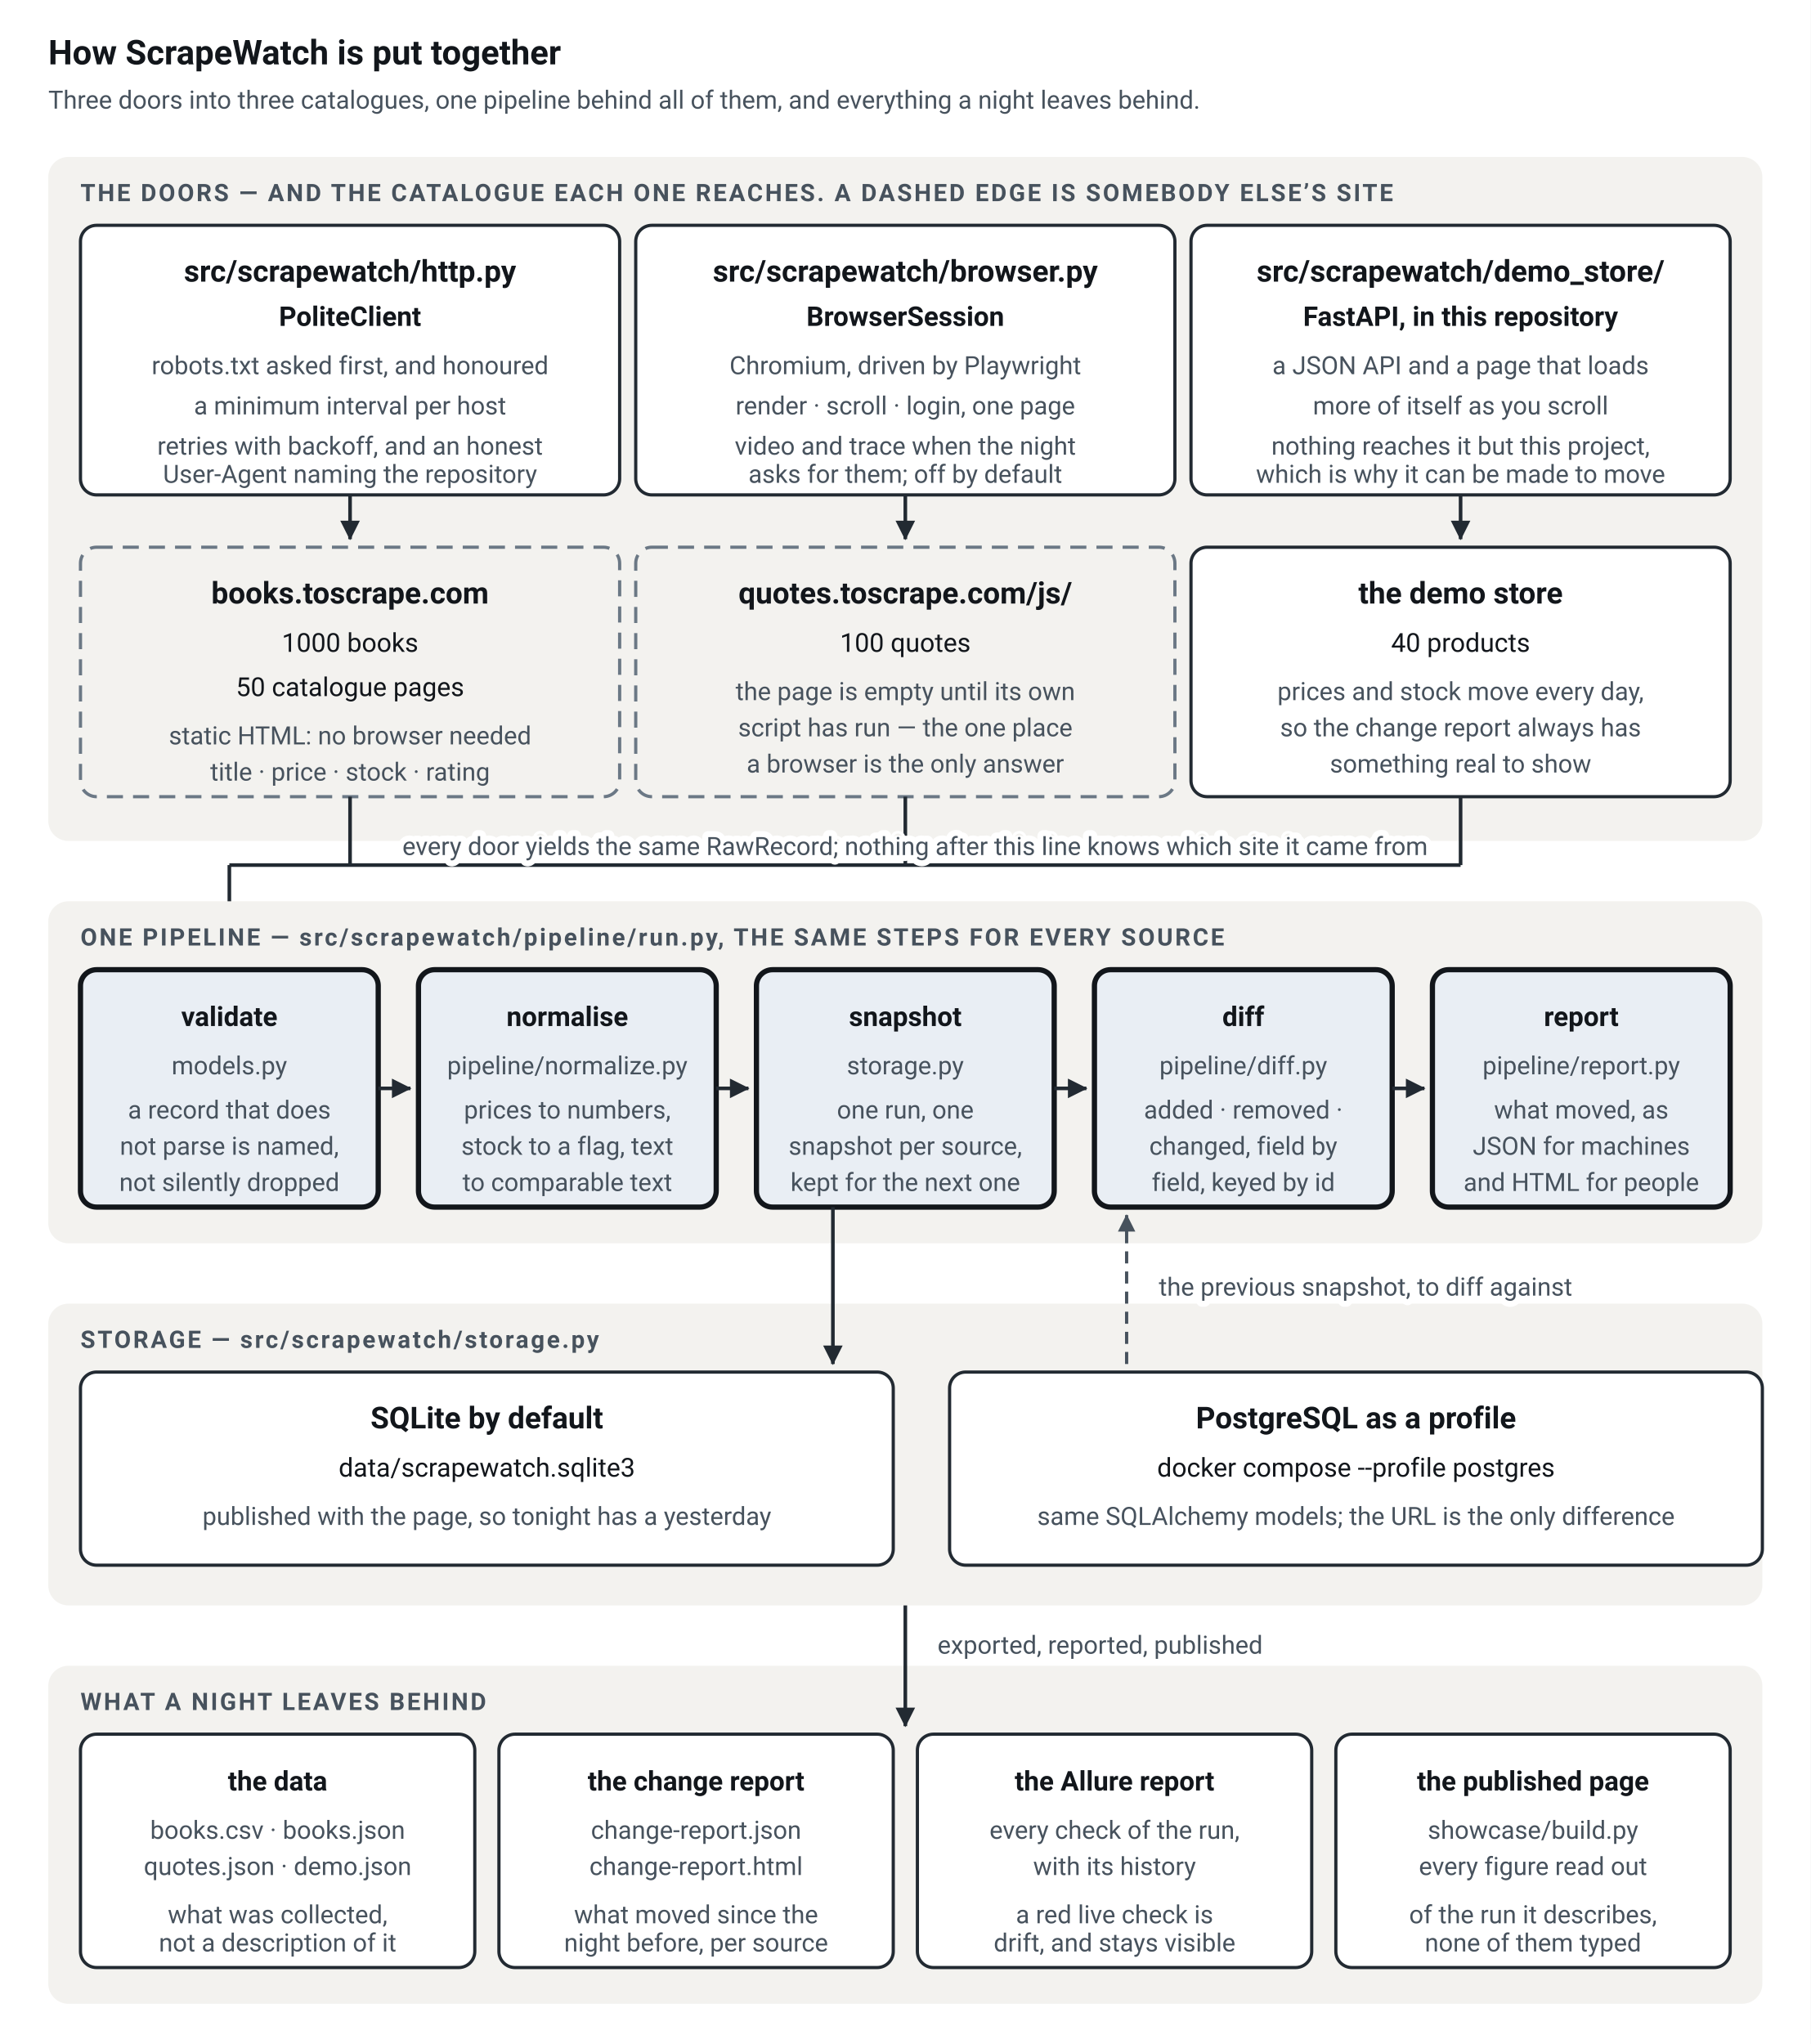
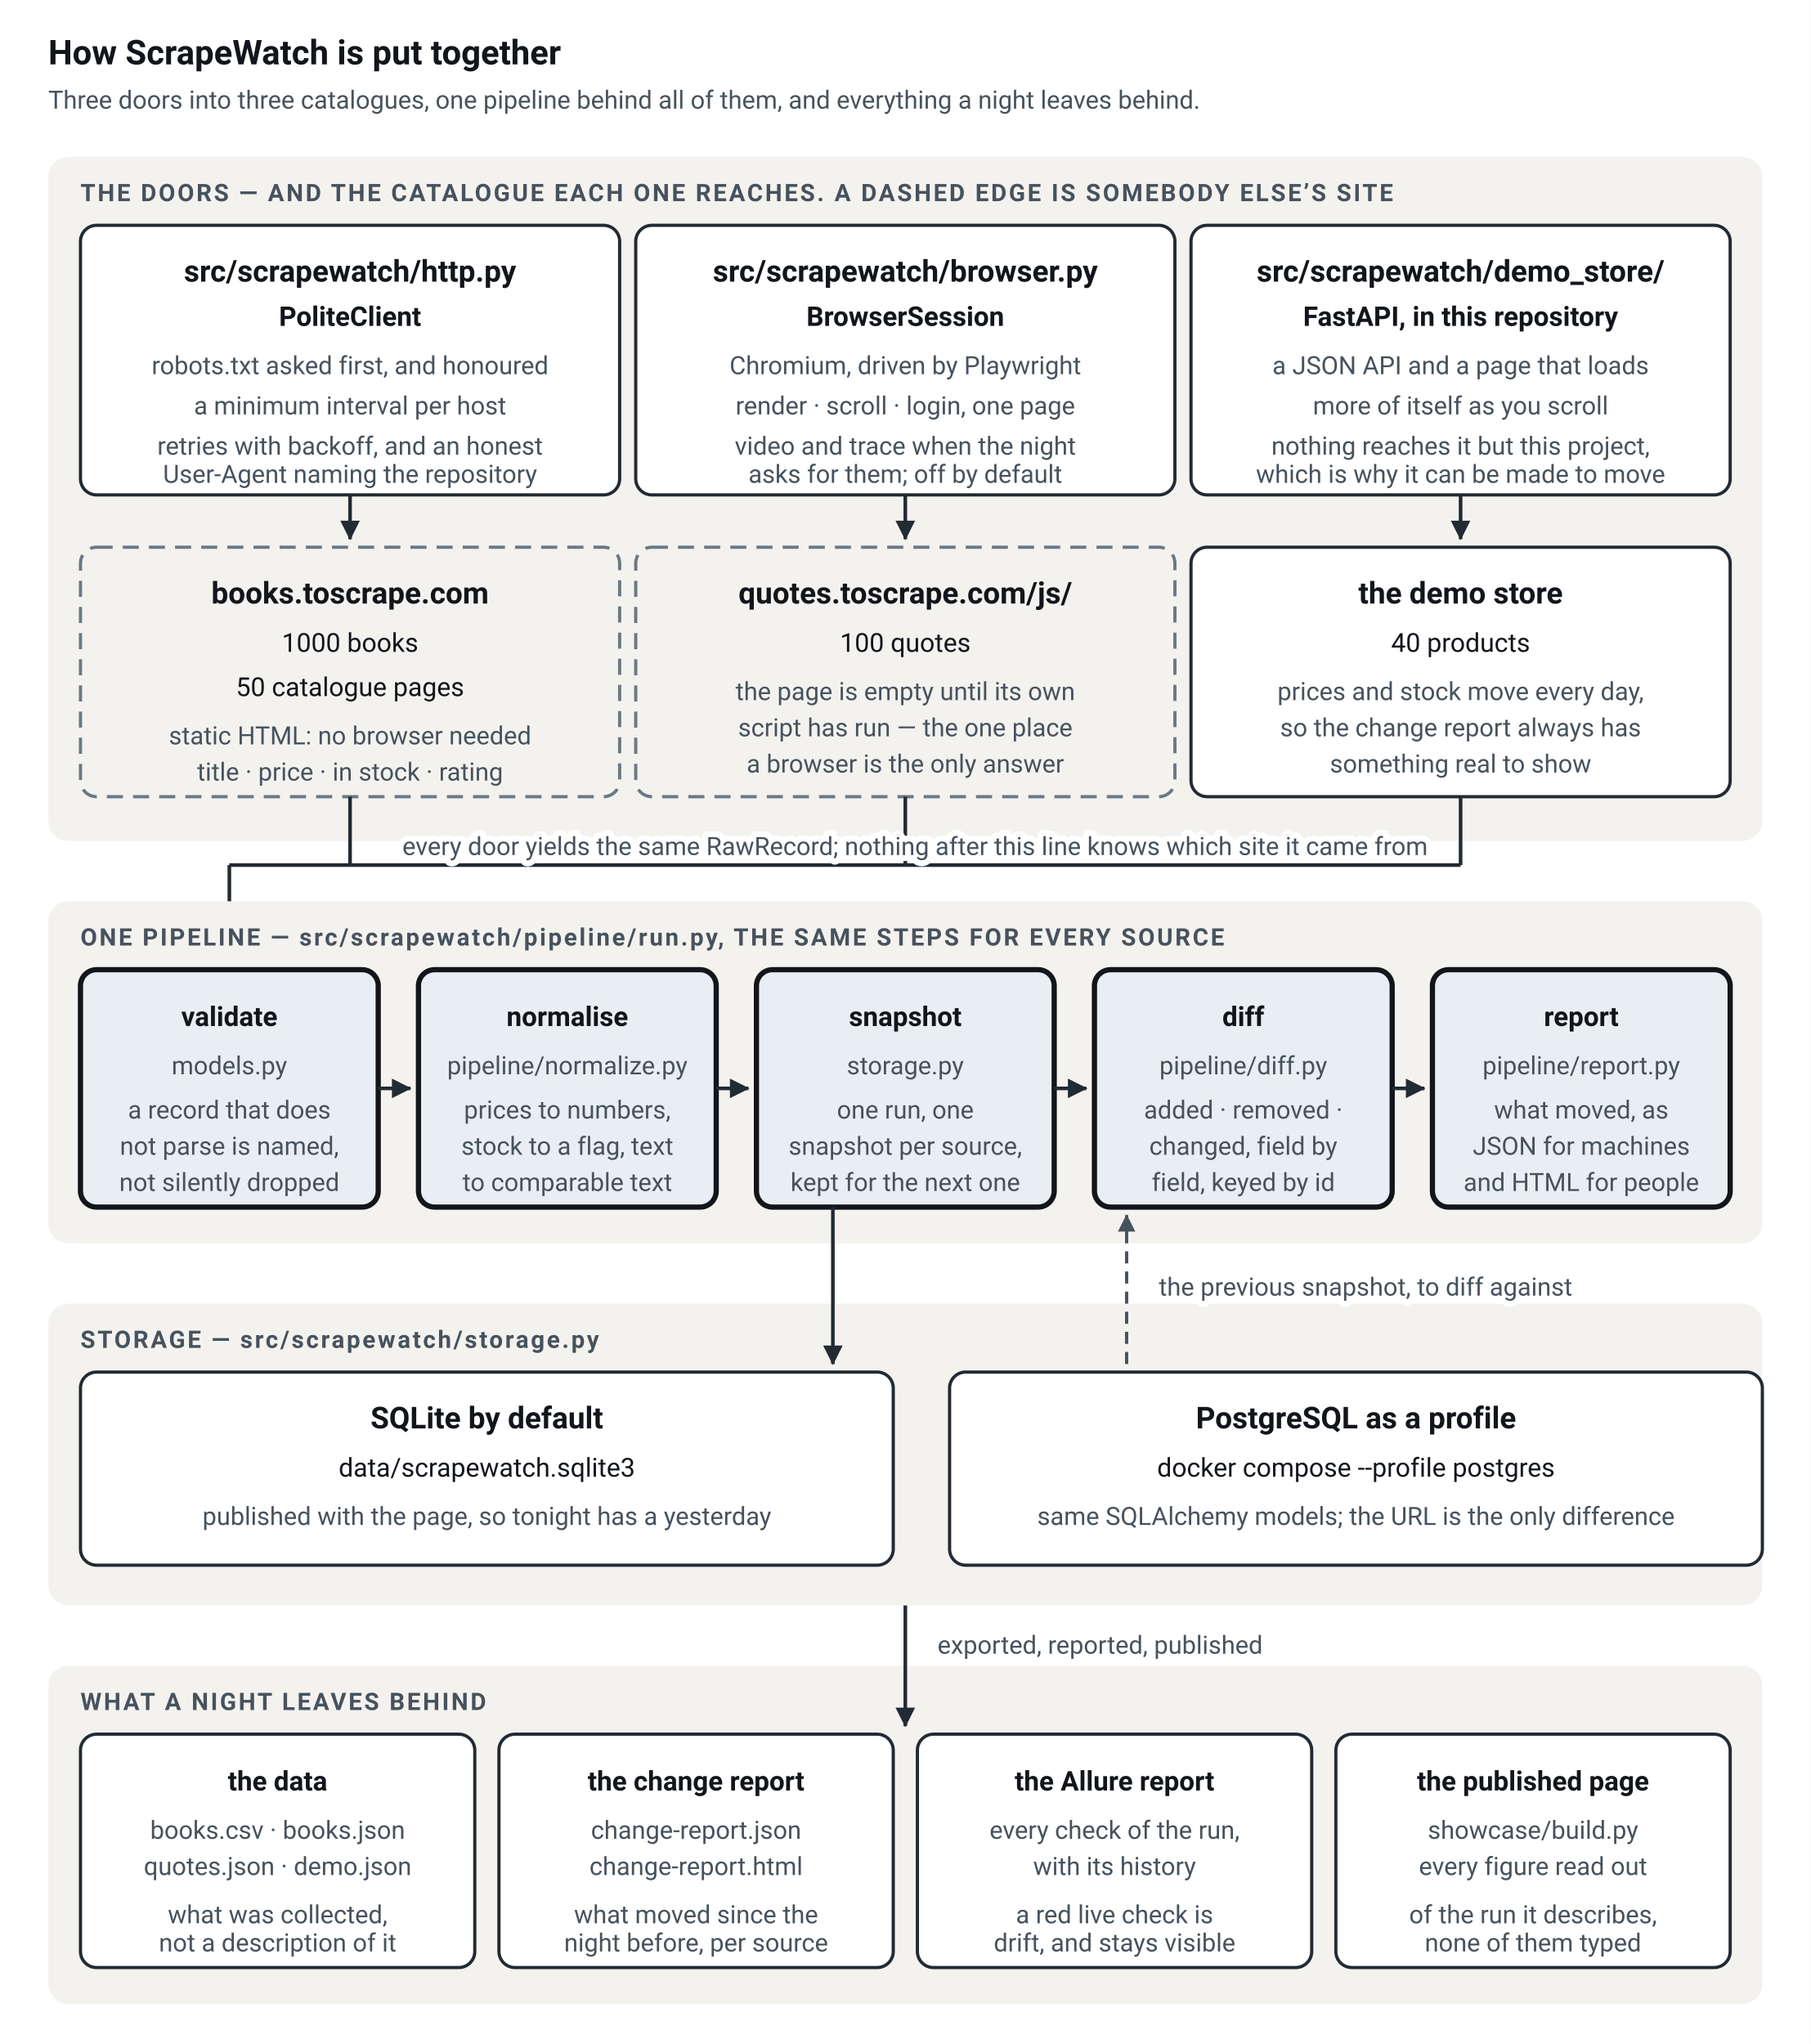
<svg xmlns="http://www.w3.org/2000/svg" viewBox="0 0 900 1016" width="900" height="1016" role="img" aria-labelledby="arch-title arch-desc" font-family="system-ui, -apple-system, Segoe UI, Roboto, sans-serif">
  <style>
    .plate { fill: #ffffff; }
    .zone  { fill: #f3f2ef; }
    .box   { fill: #ffffff; stroke: #222a32; stroke-width: 1.6; }
    .foreign { fill: #f3f2ef; stroke: #6b7885; stroke-width: 1.6; stroke-dasharray: 8 5; }
    .emph  { fill: #e9eef4; stroke: #12161b; stroke-width: 2.6; }
    .lab   { fill: #47525d; font-size: 12px; font-weight: 600; letter-spacing: .09em;
             paint-order: stroke; stroke: #f3f2ef; stroke-width: 5px; stroke-linejoin: round; }
    .h     { fill: #12161b; font-size: 17px; font-weight: 650; }
    .sub   { fill: #47525d; font-size: 12.5px; }
    .t     { fill: #12161b; font-size: 15px; font-weight: 650; }
    .t2    { fill: #12161b; font-size: 13.5px; font-weight: 650; }
    .b     { fill: #12161b; font-size: 13px; }
    .m     { fill: #47525d; font-size: 12.5px; }
    .on-line { fill: #47525d; font-size: 12.5px;
               paint-order: stroke; stroke: #ffffff; stroke-width: 6px; stroke-linejoin: round; }
    .arrow { stroke: #222a32; stroke-width: 1.8; fill: none; marker-end: url(#head); }
    .link  { stroke: #222a32; stroke-width: 1.8; fill: none; }
    .dash  { stroke: #47525d; stroke-width: 1.6; fill: none; stroke-dasharray: 6 4; marker-end: url(#head-m); }
  </style>
  <defs>
    <marker id="head" viewBox="0 0 10 10" refX="8.5" refY="5" markerWidth="6" markerHeight="6" orient="auto-start-reverse">
      <path d="M0,0.5 L9,5 L0,9.5 z" fill="#222a32" />
    </marker>
    <marker id="head-m" viewBox="0 0 10 10" refX="8.5" refY="5" markerWidth="6" markerHeight="6" orient="auto-start-reverse">
      <path d="M0,0.5 L9,5 L0,9.5 z" fill="#47525d" />
    </marker>
  </defs>
  <rect class="plate" x="0" y="0" width="900" height="1016" />
  <text class="h" x="24" y="32">How ScrapeWatch is put together</text>
  <text class="sub" x="24" y="54">Three doors into three catalogues, one pipeline behind all of them, and everything a night leaves behind.</text>
  <rect class="zone" x="24" y="78" width="852" height="340" rx="10" />
  <rect class="box" x="40" y="112" width="268" height="134" rx="8" />
  <text class="t" x="174" y="140" text-anchor="middle">src/scrapewatch/http.py</text>
  <text class="t2" x="174" y="162" text-anchor="middle">PoliteClient</text>
  <text class="m" x="174" y="186" text-anchor="middle">robots.txt asked first, and honoured</text>
  <text class="m" x="174" y="206" text-anchor="middle">a minimum interval per host</text>
  <text class="m" x="174" y="226" text-anchor="middle">retries with backoff, and an honest</text>
  <text class="m" x="174" y="240" text-anchor="middle">User-Agent naming the repository</text>
  <rect class="box" x="316" y="112" width="268" height="134" rx="8" />
  <text class="t" x="450" y="140" text-anchor="middle">src/scrapewatch/browser.py</text>
  <text class="t2" x="450" y="162" text-anchor="middle">BrowserSession</text>
  <text class="m" x="450" y="186" text-anchor="middle">Chromium, driven by Playwright</text>
  <text class="m" x="450" y="206" text-anchor="middle">render · scroll · login, one page</text>
  <text class="m" x="450" y="226" text-anchor="middle">video and trace when the night</text>
  <text class="m" x="450" y="240" text-anchor="middle">asks for them; off by default</text>
  <rect class="box" x="592" y="112" width="268" height="134" rx="8" />
  <text class="t" x="726" y="140" text-anchor="middle">src/scrapewatch/demo_store/</text>
  <text class="t2" x="726" y="162" text-anchor="middle">FastAPI, in this repository</text>
  <text class="m" x="726" y="186" text-anchor="middle">a JSON API and a page that loads</text>
  <text class="m" x="726" y="206" text-anchor="middle">more of itself as you scroll</text>
  <text class="m" x="726" y="226" text-anchor="middle">nothing reaches it but this project,</text>
  <text class="m" x="726" y="240" text-anchor="middle">which is why it can be made to move</text>
  <path class="arrow" d="M174,246 L174,268" />
  <path class="arrow" d="M450,246 L450,268" />
  <path class="arrow" d="M726,246 L726,268" />
  <rect class="box foreign" x="40" y="272" width="268" height="124" rx="8" />
  <text class="t" x="174" y="300" text-anchor="middle">books.toscrape.com</text>
  <text class="b" x="174" y="324" text-anchor="middle">1000 books</text>
  <text class="b" x="174" y="346" text-anchor="middle">50 catalogue pages</text>
  <text class="m" x="174" y="370" text-anchor="middle">static HTML: no browser needed</text>
-   <text class="m" x="174" y="388" text-anchor="middle">title · price · stock · rating</text>
+   <text class="m" x="174" y="388" text-anchor="middle">title · price · in stock · rating</text>
  <rect class="box foreign" x="316" y="272" width="268" height="124" rx="8" />
  <text class="t" x="450" y="300" text-anchor="middle">quotes.toscrape.com/js/</text>
  <text class="b" x="450" y="324" text-anchor="middle">100 quotes</text>
  <text class="m" x="450" y="348" text-anchor="middle">the page is empty until its own</text>
  <text class="m" x="450" y="366" text-anchor="middle">script has run — the one place</text>
  <text class="m" x="450" y="384" text-anchor="middle">a browser is the only answer</text>
  <rect class="box" x="592" y="272" width="268" height="124" rx="8" />
  <text class="t" x="726" y="300" text-anchor="middle">the demo store</text>
  <text class="b" x="726" y="324" text-anchor="middle">40 products</text>
  <text class="m" x="726" y="348" text-anchor="middle">prices and stock move every day,</text>
  <text class="m" x="726" y="366" text-anchor="middle">so the change report always has</text>
  <text class="m" x="726" y="384" text-anchor="middle">something real to show</text>
  <path class="link" d="M174,396 L174,430" />
  <path class="link" d="M450,396 L450,430" />
  <path class="link" d="M726,396 L726,430" />
  <path class="link" d="M114,430 L726,430" />
  <path class="arrow" d="M114,430 L114,478" />
  <text class="on-line" x="200" y="425">every door yields the same RawRecord; nothing after this line knows which site it came from</text>
  <rect class="zone" x="24" y="448" width="852" height="170" rx="10" />
  <rect class="box emph" x="40" y="482" width="148" height="118" rx="8" />
  <text class="t2" x="114" y="510" text-anchor="middle">validate</text>
  <text class="m" x="114" y="534" text-anchor="middle">models.py</text>
  <text class="m" x="114" y="556" text-anchor="middle">a record that does</text>
  <text class="m" x="114" y="574" text-anchor="middle">not parse is named,</text>
  <text class="m" x="114" y="592" text-anchor="middle">not silently dropped</text>
  <rect class="box emph" x="208" y="482" width="148" height="118" rx="8" />
  <text class="t2" x="282" y="510" text-anchor="middle">normalise</text>
  <text class="m" x="282" y="534" text-anchor="middle">pipeline/normalize.py</text>
  <text class="m" x="282" y="556" text-anchor="middle">prices to numbers,</text>
  <text class="m" x="282" y="574" text-anchor="middle">stock to a flag, text</text>
  <text class="m" x="282" y="592" text-anchor="middle">to comparable text</text>
  <rect class="box emph" x="376" y="482" width="148" height="118" rx="8" />
  <text class="t2" x="450" y="510" text-anchor="middle">snapshot</text>
  <text class="m" x="450" y="534" text-anchor="middle">storage.py</text>
  <text class="m" x="450" y="556" text-anchor="middle">one run, one</text>
  <text class="m" x="450" y="574" text-anchor="middle">snapshot per source,</text>
  <text class="m" x="450" y="592" text-anchor="middle">kept for the next one</text>
  <rect class="box emph" x="544" y="482" width="148" height="118" rx="8" />
  <text class="t2" x="618" y="510" text-anchor="middle">diff</text>
  <text class="m" x="618" y="534" text-anchor="middle">pipeline/diff.py</text>
  <text class="m" x="618" y="556" text-anchor="middle">added · removed ·</text>
  <text class="m" x="618" y="574" text-anchor="middle">changed, field by</text>
  <text class="m" x="618" y="592" text-anchor="middle">field, keyed by id</text>
  <rect class="box emph" x="712" y="482" width="148" height="118" rx="8" />
  <text class="t2" x="786" y="510" text-anchor="middle">report</text>
  <text class="m" x="786" y="534" text-anchor="middle">pipeline/report.py</text>
  <text class="m" x="786" y="556" text-anchor="middle">what moved, as</text>
  <text class="m" x="786" y="574" text-anchor="middle">JSON for machines</text>
  <text class="m" x="786" y="592" text-anchor="middle">and HTML for people</text>
  <path class="arrow" d="M188,541 L204,541" />
  <path class="arrow" d="M356,541 L372,541" />
  <path class="arrow" d="M524,541 L540,541" />
  <path class="arrow" d="M692,541 L708,541" />
  <rect class="zone" x="24" y="648" width="852" height="150" rx="10" />
  <path class="arrow" d="M414,600 L414,678" />
  <path class="dash" d="M560,678 L560,604" />
  <text class="on-line" x="576" y="644">the previous snapshot, to diff against</text>
  <rect class="box" x="40" y="682" width="404" height="96" rx="8" />
  <text class="t" x="242" y="710" text-anchor="middle">SQLite by default</text>
  <text class="b" x="242" y="734" text-anchor="middle">data/scrapewatch.sqlite3</text>
  <text class="m" x="242" y="758" text-anchor="middle">published with the page, so tonight has a yesterday</text>
  <rect class="box" x="472" y="682" width="404" height="96" rx="8" />
  <text class="t" x="674" y="710" text-anchor="middle">PostgreSQL as a profile</text>
  <text class="b" x="674" y="734" text-anchor="middle">docker compose --profile postgres</text>
  <text class="m" x="674" y="758" text-anchor="middle">same SQLAlchemy models; the URL is the only difference</text>
  <rect class="zone" x="24" y="828" width="852" height="168" rx="10" />
  <path class="arrow" d="M450,798 L450,858" />
  <text class="on-line" x="466" y="822">exported, reported, published</text>
  <rect class="box" x="40" y="862" width="196" height="116" rx="8" />
  <text class="t2" x="138" y="890" text-anchor="middle">the data</text>
  <text class="m" x="138" y="914" text-anchor="middle">books.csv · books.json</text>
  <text class="m" x="138" y="932" text-anchor="middle">quotes.json · demo.json</text>
  <text class="m" x="138" y="956" text-anchor="middle">what was collected,</text>
  <text class="m" x="138" y="970" text-anchor="middle">not a description of it</text>
  <rect class="box" x="248" y="862" width="196" height="116" rx="8" />
  <text class="t2" x="346" y="890" text-anchor="middle">the change report</text>
  <text class="m" x="346" y="914" text-anchor="middle">change-report.json</text>
  <text class="m" x="346" y="932" text-anchor="middle">change-report.html</text>
  <text class="m" x="346" y="956" text-anchor="middle">what moved since the</text>
  <text class="m" x="346" y="970" text-anchor="middle">night before, per source</text>
  <rect class="box" x="456" y="862" width="196" height="116" rx="8" />
  <text class="t2" x="554" y="890" text-anchor="middle">the Allure report</text>
  <text class="m" x="554" y="914" text-anchor="middle">every check of the run,</text>
  <text class="m" x="554" y="932" text-anchor="middle">with its history</text>
  <text class="m" x="554" y="956" text-anchor="middle">a red live check is</text>
  <text class="m" x="554" y="970" text-anchor="middle">drift, and stays visible</text>
  <rect class="box" x="664" y="862" width="196" height="116" rx="8" />
  <text class="t2" x="762" y="890" text-anchor="middle">the published page</text>
  <text class="m" x="762" y="914" text-anchor="middle">showcase/build.py</text>
  <text class="m" x="762" y="932" text-anchor="middle">every figure read out</text>
  <text class="m" x="762" y="956" text-anchor="middle">of the run it describes,</text>
  <text class="m" x="762" y="970" text-anchor="middle">none of them typed</text>
  <text class="lab" x="40" y="100">THE DOORS — AND THE CATALOGUE EACH ONE REACHES. A DASHED EDGE IS SOMEBODY ELSE’S SITE</text>
  <text class="lab" x="40" y="470">ONE PIPELINE — src/scrapewatch/pipeline/run.py, THE SAME STEPS FOR EVERY SOURCE</text>
  <text class="lab" x="40" y="670">STORAGE — src/scrapewatch/storage.py</text>
  <text class="lab" x="40" y="850">WHAT A NIGHT LEAVES BEHIND</text>
</svg>
